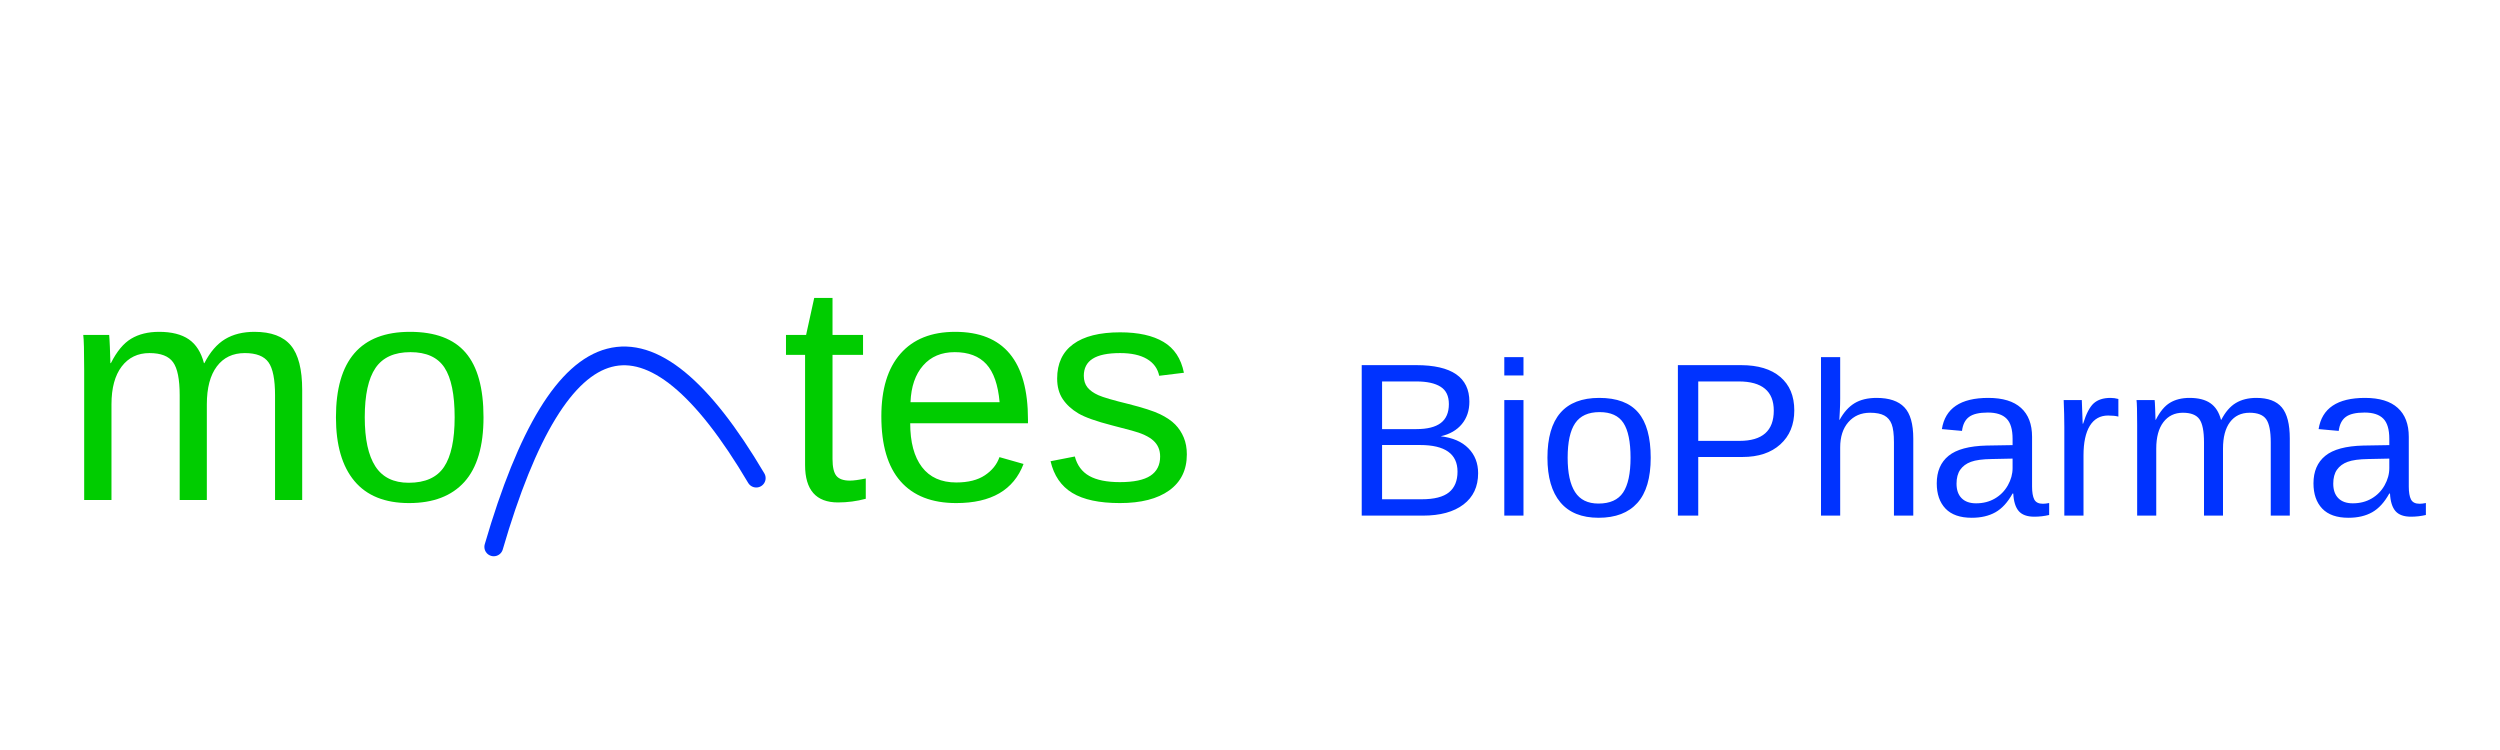
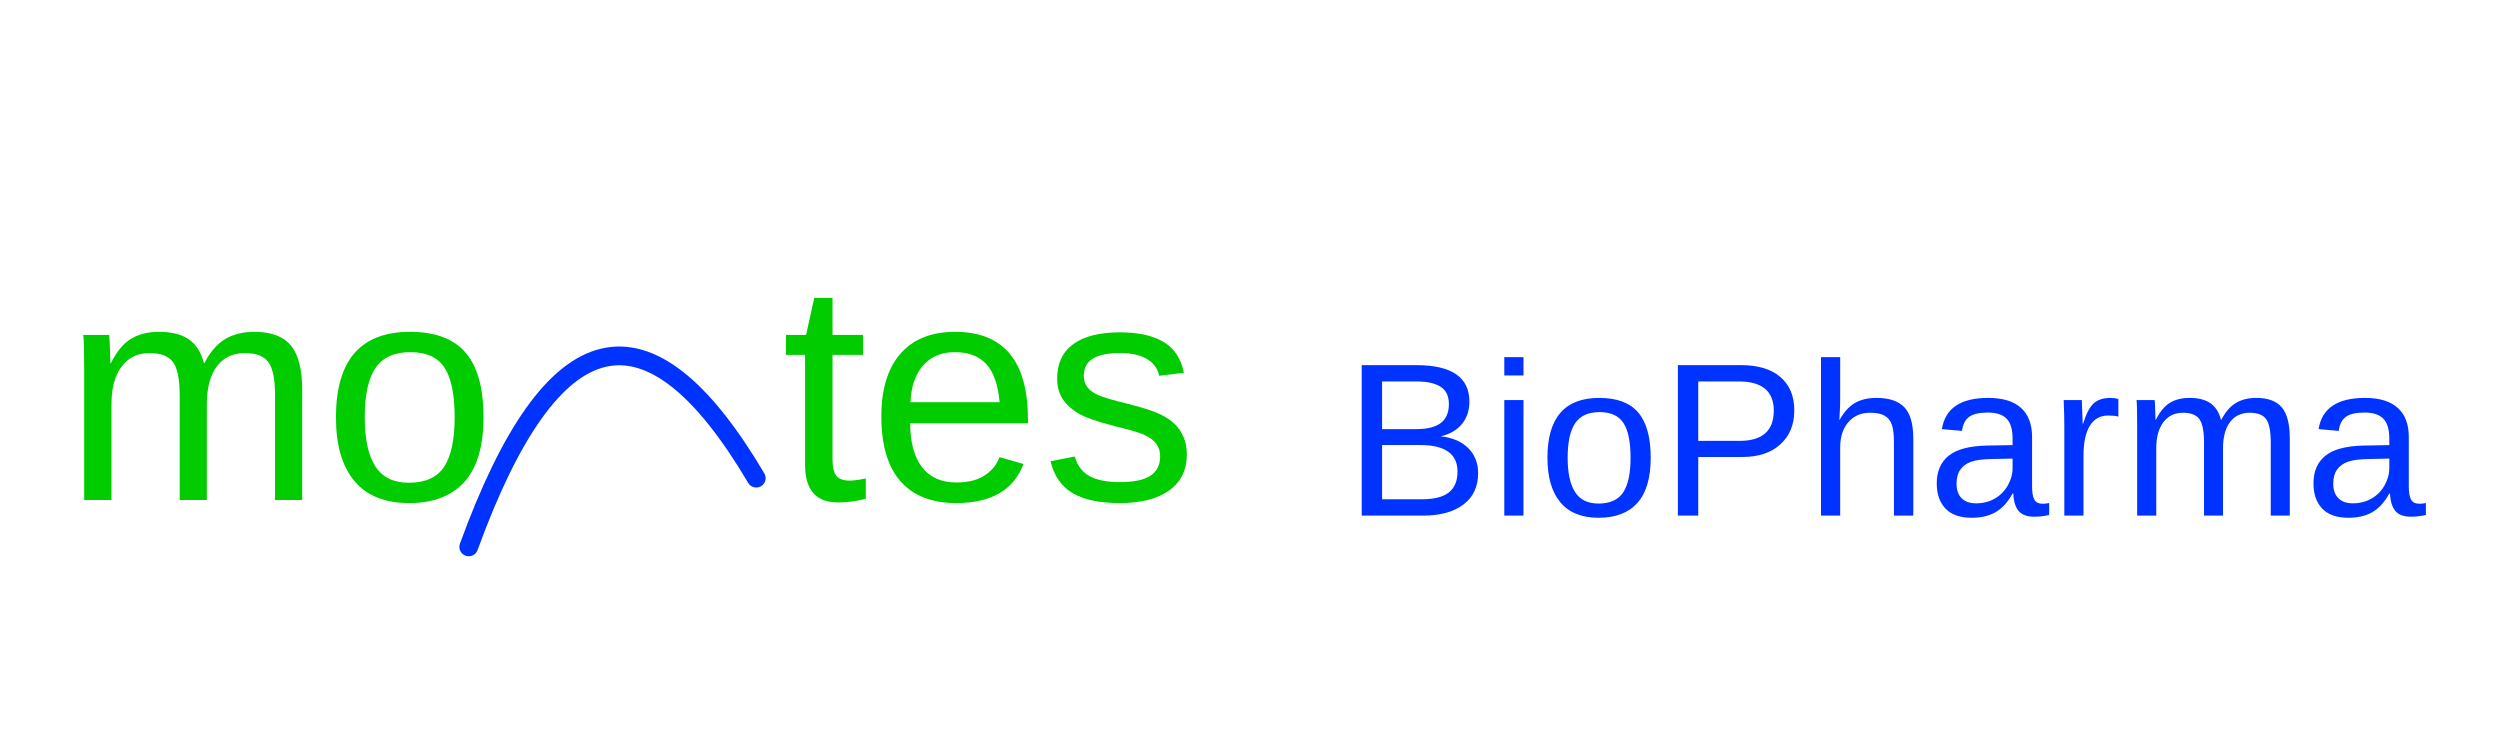
<svg xmlns="http://www.w3.org/2000/svg" viewBox="0 0 800 240">
  <text x="20" y="160" font-family="Arial, Helvetica, sans-serif" font-size="100" font-weight="500" fill="#00CC00">mo</text>
-   <path d="M 158 175 Q 190 65 242 153" stroke="#0033FF" stroke-width="6" fill="none" stroke-linecap="round" />
+   <path d="M 150 175 Q 190 65 242 153" stroke="#0033FF" stroke-width="6" fill="none" stroke-linecap="round" />
  <text x="250" y="160" font-family="Arial, Helvetica, sans-serif" font-size="100" font-weight="500" fill="#00CC00">tes</text>
  <text x="430" y="165" font-family="Arial, Helvetica, sans-serif" font-size="70" font-weight="400" fill="#0033FF">BioPharma</text>
</svg>
